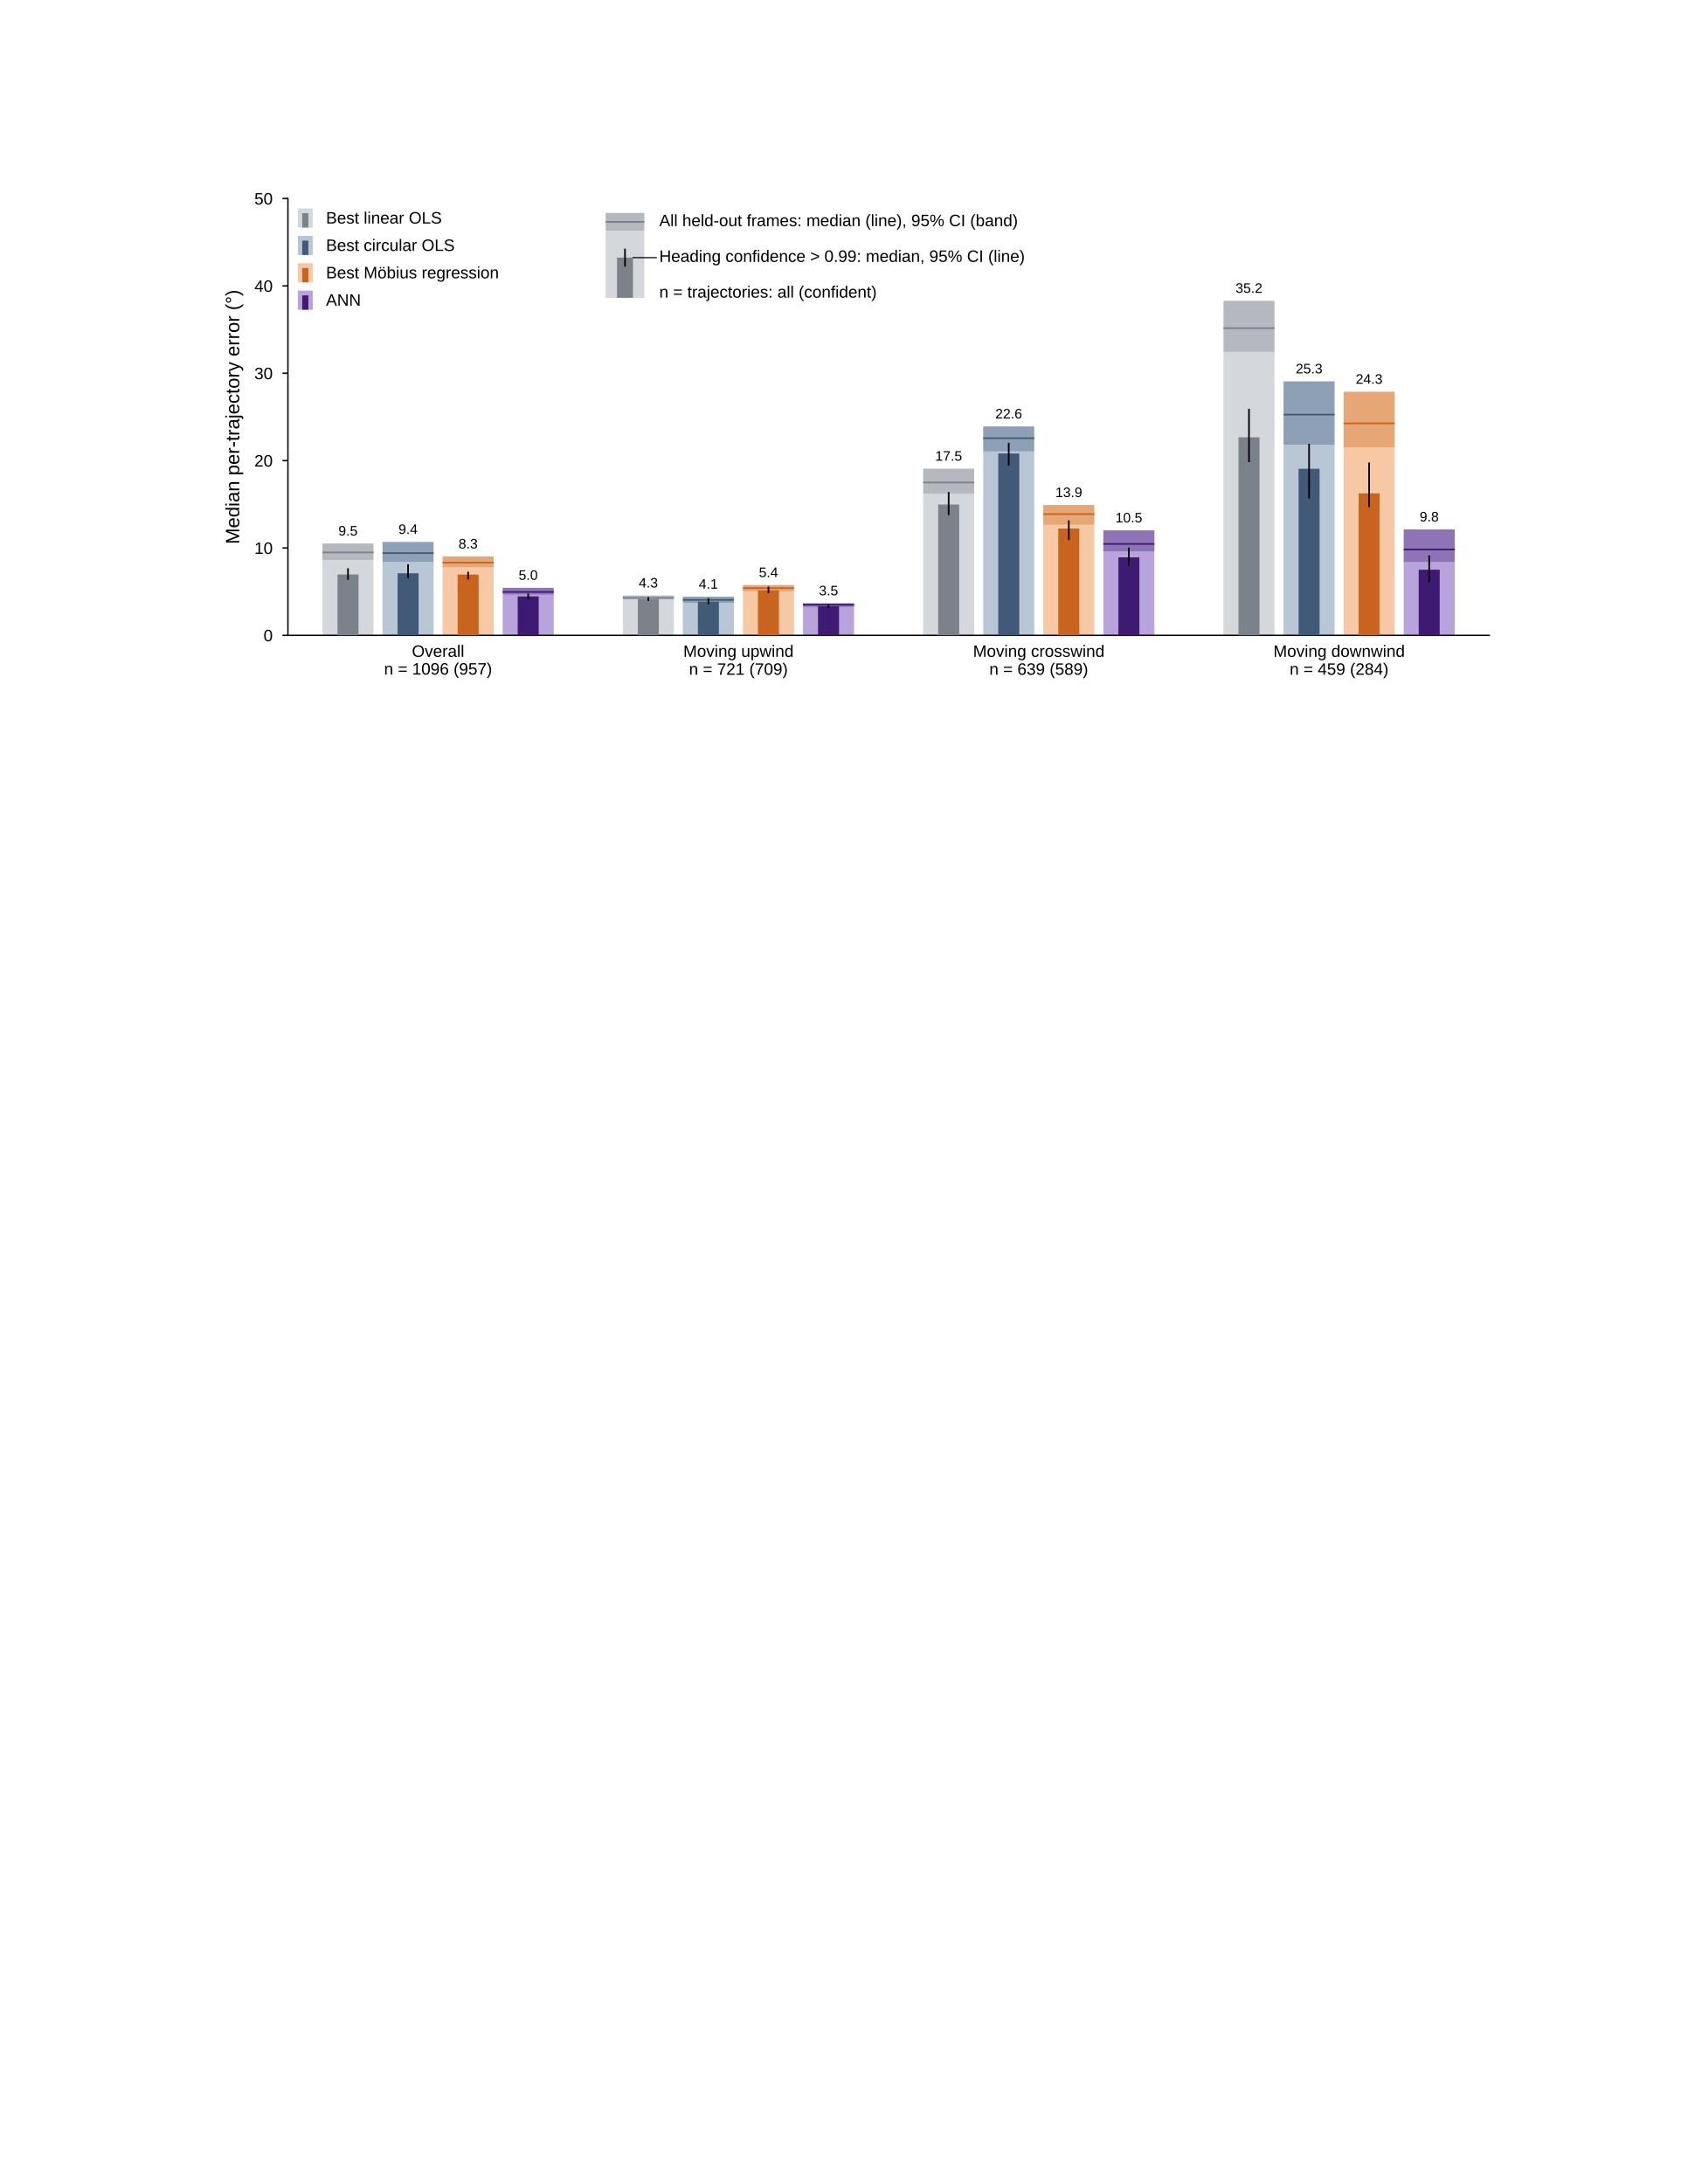
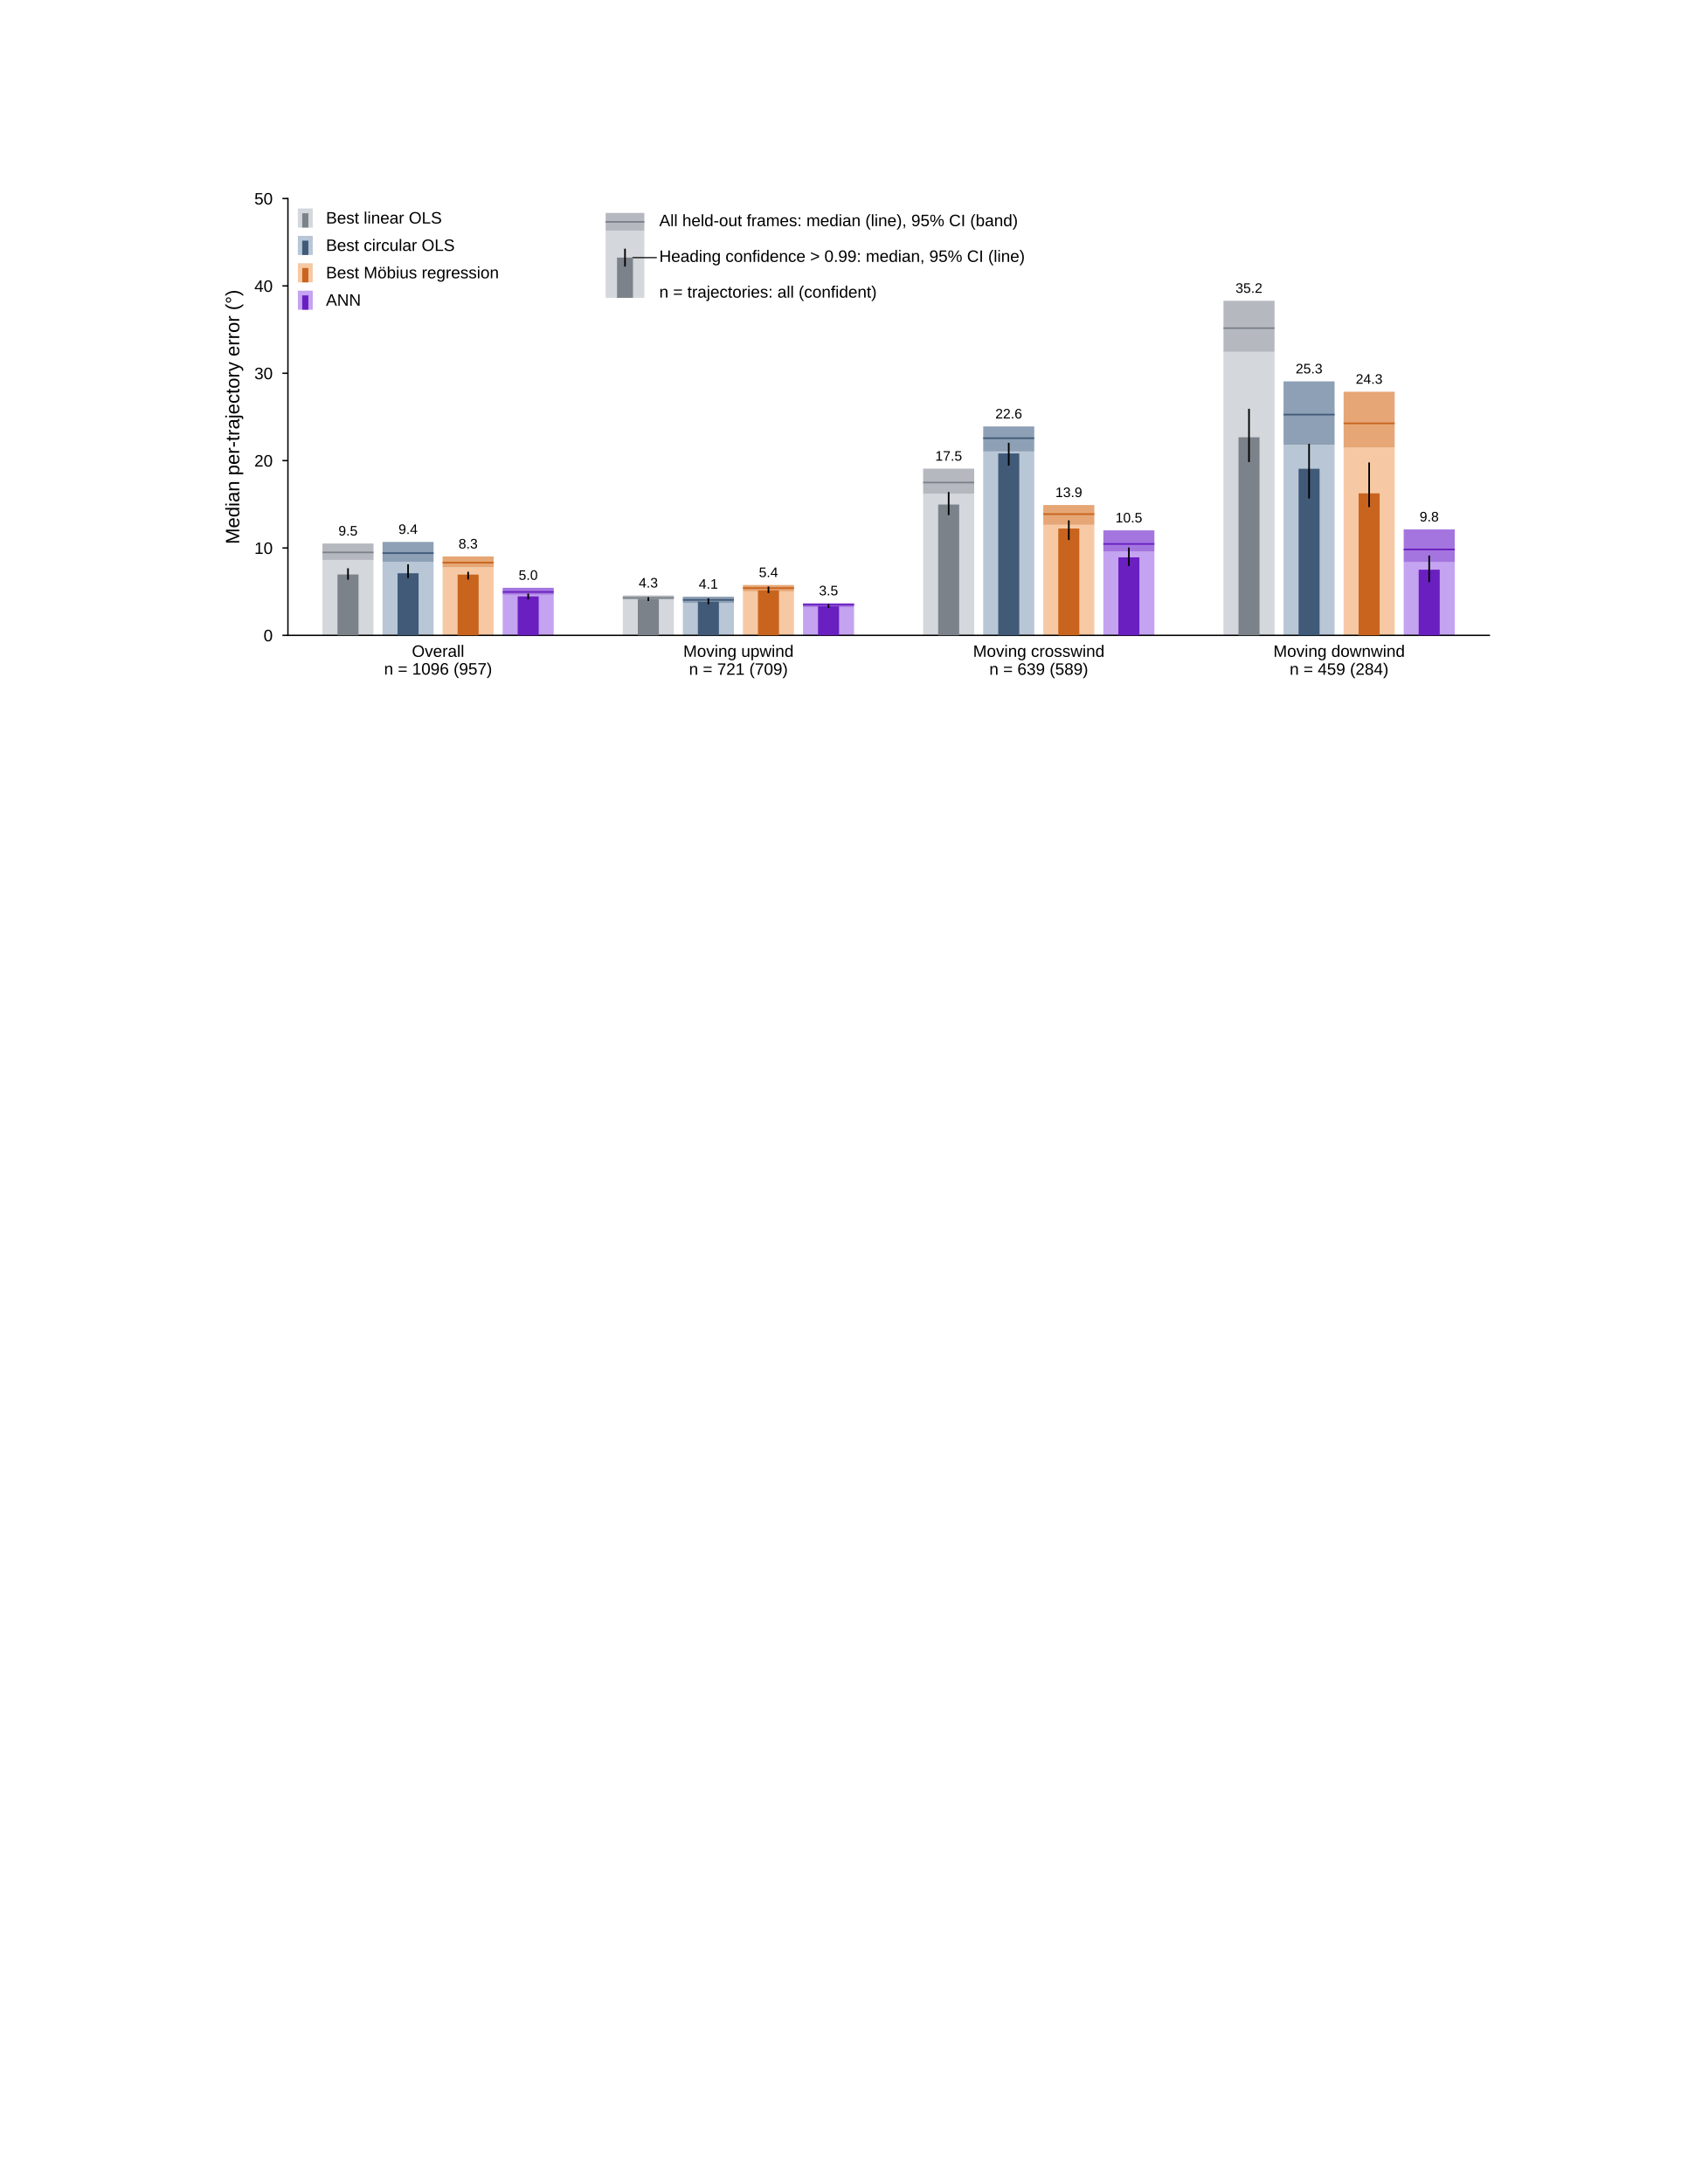
<svg xmlns="http://www.w3.org/2000/svg" xmlns:ns1="http://flyranch.github.io/figurefirst/" xmlns:xlink="http://www.w3.org/1999/xlink" width="8.5in" height="11.0in" viewBox="0 0 816 1056" version="1.1" id="svg1">
  <g id="layer1" style="display:none">
    <g id="summary_template">
      <ns1:figure ns1:name="summary" />
      <rect id="errors" x="139.2" y="96" width="580.8" height="211.2" style="fill:none;stroke:#000000;stroke-width:1">
        <ns1:axis ns1:name="errors" />
      </rect>
      <rect id="key" x="292.8" y="100.8" width="144" height="43.2" style="fill:none;stroke:#000000;stroke-width:1">
        <ns1:axis ns1:name="key" />
      </rect>
    </g>
  </g>
  <g style="display:inline;stroke-linecap:butt;stroke-linejoin:round" id="summary" transform="scale(1.333333,1.333333)">
    <ns1:targetlayer ns1:name="summary" />
    <defs>
      <style type="text/css">*{stroke-linejoin: round; stroke-linecap: butt}</style>
    </defs>
    <g id="figure_1">
      <g id="patch_1">
        <path d="M 0 792  L 612 792  L 612 0  L 0 0  L 0 792  z " style="fill: none" />
      </g>
      <g id="axes_1">
        <g id="patch_2">
          <path d="M 104.4 230.4  L 540 230.4  L 540 72  L 104.4 72  L 104.4 230.4  z " style="fill: none" />
        </g>
        <g id="patch_3">
-           <path d="M 116.924 230.4  L 135.436 230.4  L 135.436 203.056  L 116.924 203.056  z " clip-path="url(#p2b9f6c9ad0)" style="fill: #d4d7db" />
+           <path d="M 116.924 230.4  L 135.436 230.4  L 135.436 203.056  L 116.924 203.056  z " clip-path="url(#p55c7c0b315)" style="fill: #d4d7db" />
        </g>
        <g id="patch_4">
-           <path d="M 116.924 203.056  L 135.436 203.056  L 135.436 197.097  L 116.924 197.097  z " clip-path="url(#p2b9f6c9ad0)" style="fill: #b5b9bf" />
+           <path d="M 116.924 203.056  L 135.436 203.056  L 135.436 197.097  L 116.924 197.097  z " clip-path="url(#p55c7c0b315)" style="fill: #b5b9bf" />
        </g>
        <g id="patch_5">
-           <path d="M 225.823 230.4  L 244.337 230.4  L 244.337 217.452  L 225.823 217.452  z " clip-path="url(#p2b9f6c9ad0)" style="fill: #d4d7db" />
+           <path d="M 225.823 230.4  L 244.337 230.4  L 244.337 217.452  L 225.823 217.452  z " clip-path="url(#p55c7c0b315)" style="fill: #d4d7db" />
        </g>
        <g id="patch_6">
-           <path d="M 225.823 217.452  L 244.337 217.452  L 244.337 215.951  L 225.823 215.951  z " clip-path="url(#p2b9f6c9ad0)" style="fill: #b5b9bf" />
+           <path d="M 225.823 217.452  L 244.337 217.452  L 244.337 215.951  L 225.823 215.951  z " clip-path="url(#p55c7c0b315)" style="fill: #b5b9bf" />
        </g>
        <g id="patch_7">
-           <path d="M 334.724 230.4  L 353.236 230.4  L 353.236 179.11  L 334.724 179.11  z " clip-path="url(#p2b9f6c9ad0)" style="fill: #d4d7db" />
+           <path d="M 334.724 230.4  L 353.236 230.4  L 353.236 179.11  L 334.724 179.11  z " clip-path="url(#p55c7c0b315)" style="fill: #d4d7db" />
        </g>
        <g id="patch_8">
-           <path d="M 334.724 179.11  L 353.236 179.11  L 353.236 169.944  L 334.724 169.944  z " clip-path="url(#p2b9f6c9ad0)" style="fill: #b5b9bf" />
+           <path d="M 334.724 179.11  L 353.236 179.11  L 353.236 169.944  L 334.724 169.944  z " clip-path="url(#p55c7c0b315)" style="fill: #b5b9bf" />
        </g>
        <g id="patch_9">
-           <path d="M 443.623 230.4  L 462.137 230.4  L 462.137 127.605  L 443.623 127.605  z " clip-path="url(#p2b9f6c9ad0)" style="fill: #d4d7db" />
+           <path d="M 443.623 230.4  L 462.137 230.4  L 462.137 127.605  L 443.623 127.605  z " clip-path="url(#p55c7c0b315)" style="fill: #d4d7db" />
        </g>
        <g id="patch_10">
-           <path d="M 443.623 127.605  L 462.137 127.605  L 462.137 109.077  L 443.623 109.077  z " clip-path="url(#p2b9f6c9ad0)" style="fill: #b5b9bf" />
+           <path d="M 443.623 127.605  L 462.137 127.605  L 462.137 109.077  L 443.623 109.077  z " clip-path="url(#p55c7c0b315)" style="fill: #b5b9bf" />
        </g>
        <g id="patch_11">
-           <path d="M 138.703 230.4  L 157.216 230.4  L 157.216 203.712  L 138.703 203.712  z " clip-path="url(#p2b9f6c9ad0)" style="fill: #b8c6d6" />
+           <path d="M 138.703 230.4  L 157.216 230.4  L 157.216 203.712  L 138.703 203.712  z " clip-path="url(#p55c7c0b315)" style="fill: #b8c6d6" />
        </g>
        <g id="patch_12">
-           <path d="M 138.703 203.712  L 157.216 203.712  L 157.216 196.52  L 138.703 196.52  z " clip-path="url(#p2b9f6c9ad0)" style="fill: #8ea0b5" />
+           <path d="M 138.703 203.712  L 157.216 203.712  L 157.216 196.52  L 138.703 196.52  z " clip-path="url(#p55c7c0b315)" style="fill: #8ea0b5" />
        </g>
        <g id="patch_13">
-           <path d="M 247.603 230.4  L 266.116 230.4  L 266.116 218.734  L 247.603 218.734  z " clip-path="url(#p2b9f6c9ad0)" style="fill: #b8c6d6" />
+           <path d="M 247.603 230.4  L 266.116 230.4  L 266.116 218.734  L 247.603 218.734  z " clip-path="url(#p55c7c0b315)" style="fill: #b8c6d6" />
        </g>
        <g id="patch_14">
-           <path d="M 247.603 218.734  L 266.116 218.734  L 266.116 216.373  L 247.603 216.373  z " clip-path="url(#p2b9f6c9ad0)" style="fill: #8ea0b5" />
+           <path d="M 247.603 218.734  L 266.116 218.734  L 266.116 216.373  L 247.603 216.373  z " clip-path="url(#p55c7c0b315)" style="fill: #8ea0b5" />
        </g>
        <g id="patch_15">
-           <path d="M 356.503 230.4  L 375.017 230.4  L 375.017 163.734  L 356.503 163.734  z " clip-path="url(#p2b9f6c9ad0)" style="fill: #b8c6d6" />
+           <path d="M 356.503 230.4  L 375.017 230.4  L 375.017 163.734  L 356.503 163.734  z " clip-path="url(#p55c7c0b315)" style="fill: #b8c6d6" />
        </g>
        <g id="patch_16">
-           <path d="M 356.503 163.734  L 375.017 163.734  L 375.017 154.644  L 356.503 154.644  z " clip-path="url(#p2b9f6c9ad0)" style="fill: #8ea0b5" />
+           <path d="M 356.503 163.734  L 375.017 163.734  L 375.017 154.644  L 356.503 154.644  z " clip-path="url(#p55c7c0b315)" style="fill: #8ea0b5" />
        </g>
        <g id="patch_17">
-           <path d="M 465.404 230.4  L 483.916 230.4  L 483.916 161.318  L 465.404 161.318  z " clip-path="url(#p2b9f6c9ad0)" style="fill: #b8c6d6" />
+           <path d="M 465.404 230.4  L 483.916 230.4  L 483.916 161.318  L 465.404 161.318  z " clip-path="url(#p55c7c0b315)" style="fill: #b8c6d6" />
        </g>
        <g id="patch_18">
-           <path d="M 465.404 161.318  L 483.916 161.318  L 483.916 138.3  L 465.404 138.3  z " clip-path="url(#p2b9f6c9ad0)" style="fill: #8ea0b5" />
+           <path d="M 465.404 161.318  L 483.916 161.318  L 483.916 138.3  L 465.404 138.3  z " clip-path="url(#p55c7c0b315)" style="fill: #8ea0b5" />
        </g>
        <g id="patch_19">
-           <path d="M 160.483 230.4  L 178.996 230.4  L 178.996 205.75  L 160.483 205.75  z " clip-path="url(#p2b9f6c9ad0)" style="fill: #f6c9a4" />
+           <path d="M 160.483 230.4  L 178.996 230.4  L 178.996 205.75  L 160.483 205.75  z " clip-path="url(#p55c7c0b315)" style="fill: #f6c9a4" />
        </g>
        <g id="patch_20">
-           <path d="M 160.483 205.75  L 178.996 205.75  L 178.996 201.793  L 160.483 201.793  z " clip-path="url(#p2b9f6c9ad0)" style="fill: #e6a675" />
+           <path d="M 160.483 205.75  L 178.996 205.75  L 178.996 201.793  L 160.483 201.793  z " clip-path="url(#p55c7c0b315)" style="fill: #e6a675" />
        </g>
        <g id="patch_21">
-           <path d="M 269.384 230.4  L 287.897 230.4  L 287.897 214.431  L 269.384 214.431  z " clip-path="url(#p2b9f6c9ad0)" style="fill: #f6c9a4" />
+           <path d="M 269.384 230.4  L 287.897 230.4  L 287.897 214.431  L 269.384 214.431  z " clip-path="url(#p55c7c0b315)" style="fill: #f6c9a4" />
        </g>
        <g id="patch_22">
-           <path d="M 269.384 214.431  L 287.897 214.431  L 287.897 212.153  L 269.384 212.153  z " clip-path="url(#p2b9f6c9ad0)" style="fill: #e6a675" />
+           <path d="M 269.384 214.431  L 287.897 214.431  L 287.897 212.153  L 269.384 212.153  z " clip-path="url(#p55c7c0b315)" style="fill: #e6a675" />
        </g>
        <g id="patch_23">
-           <path d="M 378.284 230.4  L 396.796 230.4  L 396.796 190.33  L 378.284 190.33  z " clip-path="url(#p2b9f6c9ad0)" style="fill: #f6c9a4" />
+           <path d="M 378.284 230.4  L 396.796 230.4  L 396.796 190.33  L 378.284 190.33  z " clip-path="url(#p55c7c0b315)" style="fill: #f6c9a4" />
        </g>
        <g id="patch_24">
-           <path d="M 378.284 190.33  L 396.796 190.33  L 396.796 183.147  L 378.284 183.147  z " clip-path="url(#p2b9f6c9ad0)" style="fill: #e6a675" />
+           <path d="M 378.284 190.33  L 396.796 190.33  L 396.796 183.147  L 378.284 183.147  z " clip-path="url(#p55c7c0b315)" style="fill: #e6a675" />
        </g>
        <g id="patch_25">
-           <path d="M 487.183 230.4  L 505.697 230.4  L 505.697 162.333  L 487.183 162.333  z " clip-path="url(#p2b9f6c9ad0)" style="fill: #f6c9a4" />
+           <path d="M 487.183 230.4  L 505.697 230.4  L 505.697 162.333  L 487.183 162.333  z " clip-path="url(#p55c7c0b315)" style="fill: #f6c9a4" />
        </g>
        <g id="patch_26">
-           <path d="M 487.183 162.333  L 505.697 162.333  L 505.697 142.059  L 487.183 142.059  z " clip-path="url(#p2b9f6c9ad0)" style="fill: #e6a675" />
+           <path d="M 487.183 162.333  L 505.697 162.333  L 505.697 142.059  L 487.183 142.059  z " clip-path="url(#p55c7c0b315)" style="fill: #e6a675" />
        </g>
        <g id="patch_27">
-           <path d="M 182.263 230.4  L 200.776 230.4  L 200.776 215.68  L 182.263 215.68  z " clip-path="url(#p2b9f6c9ad0)" style="fill: #b9a3dc" />
+           <path d="M 182.263 230.4  L 200.776 230.4  L 200.776 215.68  L 182.263 215.68  z " clip-path="url(#p55c7c0b315)" style="fill: #c4a3f0" />
        </g>
        <g id="patch_28">
-           <path d="M 182.263 215.68  L 200.776 215.68  L 200.776 213.159  L 182.263 213.159  z " clip-path="url(#p2b9f6c9ad0)" style="fill: #8e73b7" />
+           <path d="M 182.263 215.68  L 200.776 215.68  L 200.776 213.159  L 182.263 213.159  z " clip-path="url(#p55c7c0b315)" style="fill: #a475df" />
        </g>
        <g id="patch_29">
-           <path d="M 291.163 230.4  L 309.676 230.4  L 309.676 220.145  L 291.163 220.145  z " clip-path="url(#p2b9f6c9ad0)" style="fill: #b9a3dc" />
+           <path d="M 291.163 230.4  L 309.676 230.4  L 309.676 220.145  L 291.163 220.145  z " clip-path="url(#p55c7c0b315)" style="fill: #c4a3f0" />
        </g>
        <g id="patch_30">
-           <path d="M 291.163 220.145  L 309.676 220.145  L 309.676 218.774  L 291.163 218.774  z " clip-path="url(#p2b9f6c9ad0)" style="fill: #8e73b7" />
+           <path d="M 291.163 220.145  L 309.676 220.145  L 309.676 218.774  L 291.163 218.774  z " clip-path="url(#p55c7c0b315)" style="fill: #a475df" />
        </g>
        <g id="patch_31">
-           <path d="M 400.063 230.4  L 418.577 230.4  L 418.577 200.084  L 400.063 200.084  z " clip-path="url(#p2b9f6c9ad0)" style="fill: #b9a3dc" />
+           <path d="M 400.063 230.4  L 418.577 230.4  L 418.577 200.084  L 400.063 200.084  z " clip-path="url(#p55c7c0b315)" style="fill: #c4a3f0" />
        </g>
        <g id="patch_32">
-           <path d="M 400.063 200.084  L 418.577 200.084  L 418.577 192.331  L 400.063 192.331  z " clip-path="url(#p2b9f6c9ad0)" style="fill: #8e73b7" />
+           <path d="M 400.063 200.084  L 418.577 200.084  L 418.577 192.331  L 400.063 192.331  z " clip-path="url(#p55c7c0b315)" style="fill: #a475df" />
        </g>
        <g id="patch_33">
-           <path d="M 508.964 230.4  L 527.476 230.4  L 527.476 203.895  L 508.964 203.895  z " clip-path="url(#p2b9f6c9ad0)" style="fill: #b9a3dc" />
+           <path d="M 508.964 230.4  L 527.476 230.4  L 527.476 203.895  L 508.964 203.895  z " clip-path="url(#p55c7c0b315)" style="fill: #c4a3f0" />
        </g>
        <g id="patch_34">
-           <path d="M 508.964 203.895  L 527.476 203.895  L 527.476 191.987  L 508.964 191.987  z " clip-path="url(#p2b9f6c9ad0)" style="fill: #8e73b7" />
+           <path d="M 508.964 203.895  L 527.476 203.895  L 527.476 191.987  L 508.964 191.987  z " clip-path="url(#p55c7c0b315)" style="fill: #a475df" />
        </g>
        <g id="matplotlib.axis_1">
          <g id="xtick_1">
            <g id="line2d_1" />
            <g id="text_1">
              <text style="font: 6px 'Arial', 'DejaVu Sans', sans-serif" transform="translate(149.348 238.1947)">Overall</text>
              <text style="font: 6px 'Arial', 'DejaVu Sans', sans-serif" transform="translate(139.2534 244.6286)">n = 1096 (957)</text>
            </g>
          </g>
          <g id="xtick_2">
            <g id="line2d_2" />
            <g id="text_2">
              <text style="font: 6px 'Arial', 'DejaVu Sans', sans-serif" transform="translate(247.74 238.1947)">Moving upwind</text>
              <text style="font: 6px 'Arial', 'DejaVu Sans', sans-serif" transform="translate(249.8217 244.6989)">n = 721 (709)</text>
            </g>
          </g>
          <g id="xtick_3">
            <g id="line2d_3" />
            <g id="text_3">
              <text style="font: 6px 'Arial', 'DejaVu Sans', sans-serif" transform="translate(352.8094 238.1947)">Moving crosswind</text>
              <text style="font: 6px 'Arial', 'DejaVu Sans', sans-serif" transform="translate(358.7217 244.6989)">n = 639 (589)</text>
            </g>
          </g>
          <g id="xtick_4">
            <g id="line2d_4" />
            <g id="text_4">
              <text style="font: 6px 'Arial', 'DejaVu Sans', sans-serif" transform="translate(461.7052 238.1947)">Moving downwind</text>
              <text style="font: 6px 'Arial', 'DejaVu Sans', sans-serif" transform="translate(467.6217 244.6989)">n = 459 (284)</text>
            </g>
          </g>
        </g>
        <g id="matplotlib.axis_2">
          <g id="ytick_1">
            <g id="line2d_5">
              <defs>
-                 <path id="m354a16a318" d="M 0 0  L -2 0  " style="stroke: #000000; stroke-width: 0.5" />
+                 <path id="mb64259eba5" d="M 0 0  L -2 0  " style="stroke: #000000; stroke-width: 0.5" />
              </defs>
              <g>
-                 <use xlink:href="#m354a16a318" x="104.4" y="230.4" style="stroke: #000000; stroke-width: 0.5" />
+                 <use xlink:href="#mb64259eba5" x="104.4" y="230.4" style="stroke: #000000; stroke-width: 0.5" />
              </g>
            </g>
            <g id="text_5">
              <text style="font: 6px 'Arial', 'DejaVu Sans', sans-serif; text-anchor: end" x="98.9" y="232.547" transform="rotate(-0 98.9 232.5473)">0</text>
            </g>
          </g>
          <g id="ytick_2">
            <g id="line2d_6">
              <g>
-                 <use xlink:href="#m354a16a318" x="104.4" y="198.72" style="stroke: #000000; stroke-width: 0.5" />
+                 <use xlink:href="#mb64259eba5" x="104.4" y="198.72" style="stroke: #000000; stroke-width: 0.5" />
              </g>
            </g>
            <g id="text_6">
              <text style="font: 6px 'Arial', 'DejaVu Sans', sans-serif; text-anchor: end" x="98.9" y="200.867" transform="rotate(-0 98.9 200.8673)">10</text>
            </g>
          </g>
          <g id="ytick_3">
            <g id="line2d_7">
              <g>
-                 <use xlink:href="#m354a16a318" x="104.4" y="167.04" style="stroke: #000000; stroke-width: 0.5" />
+                 <use xlink:href="#mb64259eba5" x="104.4" y="167.04" style="stroke: #000000; stroke-width: 0.5" />
              </g>
            </g>
            <g id="text_7">
              <text style="font: 6px 'Arial', 'DejaVu Sans', sans-serif; text-anchor: end" x="98.9" y="169.187" transform="rotate(-0 98.9 169.1873)">20</text>
            </g>
          </g>
          <g id="ytick_4">
            <g id="line2d_8">
              <g>
-                 <use xlink:href="#m354a16a318" x="104.4" y="135.36" style="stroke: #000000; stroke-width: 0.5" />
+                 <use xlink:href="#mb64259eba5" x="104.4" y="135.36" style="stroke: #000000; stroke-width: 0.5" />
              </g>
            </g>
            <g id="text_8">
              <text style="font: 6px 'Arial', 'DejaVu Sans', sans-serif; text-anchor: end" x="98.9" y="137.507" transform="rotate(-0 98.9 137.5073)">30</text>
            </g>
          </g>
          <g id="ytick_5">
            <g id="line2d_9">
              <g>
-                 <use xlink:href="#m354a16a318" x="104.4" y="103.68" style="stroke: #000000; stroke-width: 0.5" />
+                 <use xlink:href="#mb64259eba5" x="104.4" y="103.68" style="stroke: #000000; stroke-width: 0.5" />
              </g>
            </g>
            <g id="text_9">
              <text style="font: 6px 'Arial', 'DejaVu Sans', sans-serif; text-anchor: end" x="98.9" y="105.827" transform="rotate(-0 98.9 105.8273)">40</text>
            </g>
          </g>
          <g id="ytick_6">
            <g id="line2d_10">
              <g>
-                 <use xlink:href="#m354a16a318" x="104.4" y="72" style="stroke: #000000; stroke-width: 0.5" />
+                 <use xlink:href="#mb64259eba5" x="104.4" y="72" style="stroke: #000000; stroke-width: 0.5" />
              </g>
            </g>
            <g id="text_10">
              <text style="font: 6px 'Arial', 'DejaVu Sans', sans-serif; text-anchor: end" x="98.9" y="74.147" transform="rotate(-0 98.9 74.14734)">50</text>
            </g>
          </g>
          <g id="text_11">
            <text style="font: 7px 'Arial', 'DejaVu Sans', sans-serif; text-anchor: middle" x="86.754" y="151.2" transform="rotate(-90 86.75359 151.2)">Median per-trajectory error (°)</text>
          </g>
        </g>
        <g id="line2d_11">
-           <path d="M 116.924 200.325  L 135.436 200.325  " clip-path="url(#p2b9f6c9ad0)" style="fill: none; stroke: #7b828a; stroke-width: 0.6" />
+           <path d="M 116.924 200.325  L 135.436 200.325  " clip-path="url(#p55c7c0b315)" style="fill: none; stroke: #7b828a; stroke-width: 0.6" />
        </g>
        <g id="line2d_12">
-           <path d="M 225.823 216.819  L 244.337 216.819  " clip-path="url(#p2b9f6c9ad0)" style="fill: none; stroke: #7b828a; stroke-width: 0.6" />
+           <path d="M 225.823 216.819  L 244.337 216.819  " clip-path="url(#p55c7c0b315)" style="fill: none; stroke: #7b828a; stroke-width: 0.6" />
        </g>
        <g id="line2d_13">
-           <path d="M 334.724 174.982  L 353.236 174.982  " clip-path="url(#p2b9f6c9ad0)" style="fill: none; stroke: #7b828a; stroke-width: 0.6" />
+           <path d="M 334.724 174.982  L 353.236 174.982  " clip-path="url(#p55c7c0b315)" style="fill: none; stroke: #7b828a; stroke-width: 0.6" />
        </g>
        <g id="line2d_14">
-           <path d="M 443.623 119  L 462.137 119  " clip-path="url(#p2b9f6c9ad0)" style="fill: none; stroke: #7b828a; stroke-width: 0.6" />
+           <path d="M 443.623 119  L 462.137 119  " clip-path="url(#p55c7c0b315)" style="fill: none; stroke: #7b828a; stroke-width: 0.6" />
        </g>
        <g id="line2d_15">
-           <path d="M 138.703 200.57  L 157.216 200.57  " clip-path="url(#p2b9f6c9ad0)" style="fill: none; stroke: #405a78; stroke-width: 0.6" />
+           <path d="M 138.703 200.57  L 157.216 200.57  " clip-path="url(#p55c7c0b315)" style="fill: none; stroke: #405a78; stroke-width: 0.6" />
        </g>
        <g id="line2d_16">
-           <path d="M 247.603 217.55  L 266.116 217.55  " clip-path="url(#p2b9f6c9ad0)" style="fill: none; stroke: #405a78; stroke-width: 0.6" />
+           <path d="M 247.603 217.55  L 266.116 217.55  " clip-path="url(#p55c7c0b315)" style="fill: none; stroke: #405a78; stroke-width: 0.6" />
        </g>
        <g id="line2d_17">
-           <path d="M 356.503 158.905  L 375.017 158.905  " clip-path="url(#p2b9f6c9ad0)" style="fill: none; stroke: #405a78; stroke-width: 0.6" />
+           <path d="M 356.503 158.905  L 375.017 158.905  " clip-path="url(#p55c7c0b315)" style="fill: none; stroke: #405a78; stroke-width: 0.6" />
        </g>
        <g id="line2d_18">
-           <path d="M 465.404 150.351  L 483.916 150.351  " clip-path="url(#p2b9f6c9ad0)" style="fill: none; stroke: #405a78; stroke-width: 0.6" />
+           <path d="M 465.404 150.351  L 483.916 150.351  " clip-path="url(#p55c7c0b315)" style="fill: none; stroke: #405a78; stroke-width: 0.6" />
        </g>
        <g id="line2d_19">
-           <path d="M 160.483 204.037  L 178.996 204.037  " clip-path="url(#p2b9f6c9ad0)" style="fill: none; stroke: #c8641e; stroke-width: 0.6" />
+           <path d="M 160.483 204.037  L 178.996 204.037  " clip-path="url(#p55c7c0b315)" style="fill: none; stroke: #c8641e; stroke-width: 0.6" />
        </g>
        <g id="line2d_20">
-           <path d="M 269.384 213.283  L 287.897 213.283  " clip-path="url(#p2b9f6c9ad0)" style="fill: none; stroke: #c8641e; stroke-width: 0.6" />
+           <path d="M 269.384 213.283  L 287.897 213.283  " clip-path="url(#p55c7c0b315)" style="fill: none; stroke: #c8641e; stroke-width: 0.6" />
        </g>
        <g id="line2d_21">
-           <path d="M 378.284 186.44  L 396.796 186.44  " clip-path="url(#p2b9f6c9ad0)" style="fill: none; stroke: #c8641e; stroke-width: 0.6" />
+           <path d="M 378.284 186.44  L 396.796 186.44  " clip-path="url(#p55c7c0b315)" style="fill: none; stroke: #c8641e; stroke-width: 0.6" />
        </g>
        <g id="line2d_22">
-           <path d="M 487.183 153.519  L 505.697 153.519  " clip-path="url(#p2b9f6c9ad0)" style="fill: none; stroke: #c8641e; stroke-width: 0.6" />
+           <path d="M 487.183 153.519  L 505.697 153.519  " clip-path="url(#p55c7c0b315)" style="fill: none; stroke: #c8641e; stroke-width: 0.6" />
        </g>
        <g id="line2d_23">
-           <path d="M 182.263 214.671  L 200.776 214.671  " clip-path="url(#p2b9f6c9ad0)" style="fill: none; stroke: #3f1a73; stroke-width: 0.6" />
+           <path d="M 182.263 214.671  L 200.776 214.671  " clip-path="url(#p55c7c0b315)" style="fill: none; stroke: #6a1fc0; stroke-width: 0.6" />
        </g>
        <g id="line2d_24">
-           <path d="M 291.163 219.262  L 309.676 219.262  " clip-path="url(#p2b9f6c9ad0)" style="fill: none; stroke: #3f1a73; stroke-width: 0.6" />
+           <path d="M 291.163 219.262  L 309.676 219.262  " clip-path="url(#p55c7c0b315)" style="fill: none; stroke: #6a1fc0; stroke-width: 0.6" />
        </g>
        <g id="line2d_25">
-           <path d="M 400.063 197.261  L 418.577 197.261  " clip-path="url(#p2b9f6c9ad0)" style="fill: none; stroke: #3f1a73; stroke-width: 0.6" />
+           <path d="M 400.063 197.261  L 418.577 197.261  " clip-path="url(#p55c7c0b315)" style="fill: none; stroke: #6a1fc0; stroke-width: 0.6" />
        </g>
        <g id="line2d_26">
-           <path d="M 508.964 199.255  L 527.476 199.255  " clip-path="url(#p2b9f6c9ad0)" style="fill: none; stroke: #3f1a73; stroke-width: 0.6" />
+           <path d="M 508.964 199.255  L 527.476 199.255  " clip-path="url(#p55c7c0b315)" style="fill: none; stroke: #6a1fc0; stroke-width: 0.6" />
        </g>
        <g id="patch_35">
          <path d="M 104.4 230.4  L 104.4 72  " style="fill: none; stroke: #000000; stroke-width: 0.5; stroke-linejoin: miter; stroke-linecap: square" />
        </g>
        <g id="patch_36">
          <path d="M 104.4 230.4  L 540 230.4  " style="fill: none; stroke: #000000; stroke-width: 0.5; stroke-linejoin: miter; stroke-linecap: square" />
        </g>
        <g id="patch_37">
-           <path d="M 122.368 230.4  L 129.992 230.4  L 129.992 208.33  L 122.368 208.33  z " clip-path="url(#p2b9f6c9ad0)" style="fill: #7b828a" />
+           <path d="M 122.368 230.4  L 129.992 230.4  L 129.992 208.33  L 122.368 208.33  z " clip-path="url(#p55c7c0b315)" style="fill: #7b828a" />
        </g>
        <g id="text_12">
          <text style="font: 5px 'Arial', 'DejaVu Sans', sans-serif; text-anchor: middle" x="126.18" y="194.203" transform="rotate(-0 126.18 194.2027)">9.5</text>
        </g>
        <g id="patch_38">
-           <path d="M 231.268 230.4  L 238.892 230.4  L 238.892 217.193  L 231.268 217.193  z " clip-path="url(#p2b9f6c9ad0)" style="fill: #7b828a" />
+           <path d="M 231.268 230.4  L 238.892 230.4  L 238.892 217.193  L 231.268 217.193  z " clip-path="url(#p55c7c0b315)" style="fill: #7b828a" />
        </g>
        <g id="text_13">
          <text style="font: 5px 'Arial', 'DejaVu Sans', sans-serif; text-anchor: middle" x="235.08" y="213.056" transform="rotate(-0 235.08 213.0563)">4.3</text>
        </g>
        <g id="patch_39">
-           <path d="M 340.168 230.4  L 347.791 230.4  L 347.791 182.971  L 340.168 182.971  z " clip-path="url(#p2b9f6c9ad0)" style="fill: #7b828a" />
+           <path d="M 340.168 230.4  L 347.791 230.4  L 347.791 182.971  L 340.168 182.971  z " clip-path="url(#p55c7c0b315)" style="fill: #7b828a" />
        </g>
        <g id="text_14">
          <text style="font: 5px 'Arial', 'DejaVu Sans', sans-serif; text-anchor: middle" x="343.98" y="167.05" transform="rotate(-0 343.98 167.0495)">17.5</text>
        </g>
        <g id="patch_40">
-           <path d="M 449.068 230.4  L 456.692 230.4  L 456.692 158.565  L 449.068 158.565  z " clip-path="url(#p2b9f6c9ad0)" style="fill: #7b828a" />
+           <path d="M 449.068 230.4  L 456.692 230.4  L 456.692 158.565  L 449.068 158.565  z " clip-path="url(#p55c7c0b315)" style="fill: #7b828a" />
        </g>
        <g id="text_15">
          <text style="font: 5px 'Arial', 'DejaVu Sans', sans-serif; text-anchor: middle" x="452.88" y="106.183" transform="rotate(-0 452.88 106.1827)">35.2</text>
        </g>
        <g id="patch_41">
-           <path d="M 144.149 230.4  L 151.772 230.4  L 151.772 207.88  L 144.149 207.88  z " clip-path="url(#p2b9f6c9ad0)" style="fill: #405a78" />
+           <path d="M 144.149 230.4  L 151.772 230.4  L 151.772 207.88  L 144.149 207.88  z " clip-path="url(#p55c7c0b315)" style="fill: #405a78" />
        </g>
        <g id="text_16">
          <text style="font: 5px 'Arial', 'DejaVu Sans', sans-serif; text-anchor: middle" x="147.96" y="193.625" transform="rotate(-0 147.96 193.6252)">9.4</text>
        </g>
        <g id="patch_42">
-           <path d="M 253.048 230.4  L 260.671 230.4  L 260.671 218.16  L 253.048 218.16  z " clip-path="url(#p2b9f6c9ad0)" style="fill: #405a78" />
+           <path d="M 253.048 230.4  L 260.671 230.4  L 260.671 218.16  L 253.048 218.16  z " clip-path="url(#p55c7c0b315)" style="fill: #405a78" />
        </g>
        <g id="text_17">
          <text style="font: 5px 'Arial', 'DejaVu Sans', sans-serif; text-anchor: middle" x="256.86" y="213.479" transform="rotate(-0 256.86 213.4788)">4.1</text>
        </g>
        <g id="patch_43">
-           <path d="M 361.949 230.4  L 369.572 230.4  L 369.572 164.445  L 361.949 164.445  z " clip-path="url(#p2b9f6c9ad0)" style="fill: #405a78" />
+           <path d="M 361.949 230.4  L 369.572 230.4  L 369.572 164.445  L 361.949 164.445  z " clip-path="url(#p55c7c0b315)" style="fill: #405a78" />
        </g>
        <g id="text_18">
          <text style="font: 5px 'Arial', 'DejaVu Sans', sans-serif; text-anchor: middle" x="365.76" y="151.75" transform="rotate(-0 365.76 151.7499)">22.6</text>
        </g>
        <g id="patch_44">
-           <path d="M 470.849 230.4  L 478.471 230.4  L 478.471 169.985  L 470.849 169.985  z " clip-path="url(#p2b9f6c9ad0)" style="fill: #405a78" />
+           <path d="M 470.849 230.4  L 478.471 230.4  L 478.471 169.985  L 470.849 169.985  z " clip-path="url(#p55c7c0b315)" style="fill: #405a78" />
        </g>
        <g id="text_19">
          <text style="font: 5px 'Arial', 'DejaVu Sans', sans-serif; text-anchor: middle" x="474.66" y="135.406" transform="rotate(-0 474.66 135.4059)">25.3</text>
        </g>
        <g id="patch_45">
-           <path d="M 165.929 230.4  L 173.552 230.4  L 173.552 208.374  L 165.929 208.374  z " clip-path="url(#p2b9f6c9ad0)" style="fill: #c8641e" />
+           <path d="M 165.929 230.4  L 173.552 230.4  L 173.552 208.374  L 165.929 208.374  z " clip-path="url(#p55c7c0b315)" style="fill: #c8641e" />
        </g>
        <g id="text_20">
          <text style="font: 5px 'Arial', 'DejaVu Sans', sans-serif; text-anchor: middle" x="169.74" y="198.899" transform="rotate(-0 169.74 198.8987)">8.3</text>
        </g>
        <g id="patch_46">
-           <path d="M 274.829 230.4  L 282.452 230.4  L 282.452 214.064  L 274.829 214.064  z " clip-path="url(#p2b9f6c9ad0)" style="fill: #c8641e" />
+           <path d="M 274.829 230.4  L 282.452 230.4  L 282.452 214.064  L 274.829 214.064  z " clip-path="url(#p55c7c0b315)" style="fill: #c8641e" />
        </g>
        <g id="text_21">
          <text style="font: 5px 'Arial', 'DejaVu Sans', sans-serif; text-anchor: middle" x="278.64" y="209.259" transform="rotate(-0 278.64 209.2585)">5.4</text>
        </g>
        <g id="patch_47">
-           <path d="M 383.728 230.4  L 391.351 230.4  L 391.351 191.665  L 383.728 191.665  z " clip-path="url(#p2b9f6c9ad0)" style="fill: #c8641e" />
+           <path d="M 383.728 230.4  L 391.351 230.4  L 391.351 191.665  L 383.728 191.665  z " clip-path="url(#p55c7c0b315)" style="fill: #c8641e" />
        </g>
        <g id="text_22">
          <text style="font: 5px 'Arial', 'DejaVu Sans', sans-serif; text-anchor: middle" x="387.54" y="180.253" transform="rotate(-0 387.54 180.2526)">13.9</text>
        </g>
        <g id="patch_48">
-           <path d="M 492.628 230.4  L 500.252 230.4  L 500.252 178.906  L 492.628 178.906  z " clip-path="url(#p2b9f6c9ad0)" style="fill: #c8641e" />
+           <path d="M 492.628 230.4  L 500.252 230.4  L 500.252 178.906  L 492.628 178.906  z " clip-path="url(#p55c7c0b315)" style="fill: #c8641e" />
        </g>
        <g id="text_23">
          <text style="font: 5px 'Arial', 'DejaVu Sans', sans-serif; text-anchor: middle" x="496.44" y="139.164" transform="rotate(-0 496.44 139.1644)">24.3</text>
        </g>
        <g id="patch_49">
-           <path d="M 187.708 230.4  L 195.332 230.4  L 195.332 216.279  L 187.708 216.279  z " clip-path="url(#p2b9f6c9ad0)" style="fill: #3f1a73" />
+           <path d="M 187.708 230.4  L 195.332 230.4  L 195.332 216.279  L 187.708 216.279  z " clip-path="url(#p55c7c0b315)" style="fill: #6a1fc0" />
        </g>
        <g id="text_24">
          <text style="font: 5px 'Arial', 'DejaVu Sans', sans-serif; text-anchor: middle" x="191.52" y="210.265" transform="rotate(-0 191.52 210.2646)">5.0</text>
        </g>
        <g id="patch_50">
-           <path d="M 296.608 230.4  L 304.231 230.4  L 304.231 219.806  L 296.608 219.806  z " clip-path="url(#p2b9f6c9ad0)" style="fill: #3f1a73" />
+           <path d="M 296.608 230.4  L 304.231 230.4  L 304.231 219.806  L 296.608 219.806  z " clip-path="url(#p55c7c0b315)" style="fill: #6a1fc0" />
        </g>
        <g id="text_25">
          <text style="font: 5px 'Arial', 'DejaVu Sans', sans-serif; text-anchor: middle" x="300.42" y="215.879" transform="rotate(-0 300.42 215.8791)">3.5</text>
        </g>
        <g id="patch_51">
-           <path d="M 405.509 230.4  L 413.132 230.4  L 413.132 202.125  L 405.509 202.125  z " clip-path="url(#p2b9f6c9ad0)" style="fill: #3f1a73" />
+           <path d="M 405.509 230.4  L 413.132 230.4  L 413.132 202.125  L 405.509 202.125  z " clip-path="url(#p55c7c0b315)" style="fill: #6a1fc0" />
        </g>
        <g id="text_26">
          <text style="font: 5px 'Arial', 'DejaVu Sans', sans-serif; text-anchor: middle" x="409.32" y="189.437" transform="rotate(-0 409.32 189.4368)">10.5</text>
        </g>
        <g id="patch_52">
-           <path d="M 514.409 230.4  L 522.032 230.4  L 522.032 206.592  L 514.409 206.592  z " clip-path="url(#p2b9f6c9ad0)" style="fill: #3f1a73" />
+           <path d="M 514.409 230.4  L 522.032 230.4  L 522.032 206.592  L 514.409 206.592  z " clip-path="url(#p55c7c0b315)" style="fill: #6a1fc0" />
        </g>
        <g id="text_27">
          <text style="font: 5px 'Arial', 'DejaVu Sans', sans-serif; text-anchor: middle" x="518.22" y="189.092" transform="rotate(-0 518.22 189.0921)">9.8</text>
        </g>
        <g id="line2d_27">
-           <path d="M 126.18 210.251  L 126.18 206.076  " clip-path="url(#p2b9f6c9ad0)" style="fill: none; stroke: #000000; stroke-width: 0.6" />
+           <path d="M 126.18 210.251  L 126.18 206.076  " clip-path="url(#p55c7c0b315)" style="fill: none; stroke: #000000; stroke-width: 0.6" />
        </g>
        <g id="line2d_28">
-           <path d="M 235.08 217.943  L 235.08 216.544  " clip-path="url(#p2b9f6c9ad0)" style="fill: none; stroke: #000000; stroke-width: 0.6" />
+           <path d="M 235.08 217.943  L 235.08 216.544  " clip-path="url(#p55c7c0b315)" style="fill: none; stroke: #000000; stroke-width: 0.6" />
        </g>
        <g id="line2d_29">
-           <path d="M 343.98 186.778  L 343.98 178.435  " clip-path="url(#p2b9f6c9ad0)" style="fill: none; stroke: #000000; stroke-width: 0.6" />
+           <path d="M 343.98 186.778  L 343.98 178.435  " clip-path="url(#p55c7c0b315)" style="fill: none; stroke: #000000; stroke-width: 0.6" />
        </g>
        <g id="line2d_30">
-           <path d="M 452.88 167.559  L 452.88 148.231  " clip-path="url(#p2b9f6c9ad0)" style="fill: none; stroke: #000000; stroke-width: 0.6" />
+           <path d="M 452.88 167.559  L 452.88 148.231  " clip-path="url(#p55c7c0b315)" style="fill: none; stroke: #000000; stroke-width: 0.6" />
        </g>
        <g id="line2d_31">
-           <path d="M 147.96 209.648  L 147.96 204.628  " clip-path="url(#p2b9f6c9ad0)" style="fill: none; stroke: #000000; stroke-width: 0.6" />
+           <path d="M 147.96 209.648  L 147.96 204.628  " clip-path="url(#p55c7c0b315)" style="fill: none; stroke: #000000; stroke-width: 0.6" />
        </g>
        <g id="line2d_32">
-           <path d="M 256.86 219.128  L 256.86 216.951  " clip-path="url(#p2b9f6c9ad0)" style="fill: none; stroke: #000000; stroke-width: 0.6" />
+           <path d="M 256.86 219.128  L 256.86 216.951  " clip-path="url(#p55c7c0b315)" style="fill: none; stroke: #000000; stroke-width: 0.6" />
        </g>
        <g id="line2d_33">
-           <path d="M 365.76 168.845  L 365.76 160.58  " clip-path="url(#p2b9f6c9ad0)" style="fill: none; stroke: #000000; stroke-width: 0.6" />
+           <path d="M 365.76 168.845  L 365.76 160.58  " clip-path="url(#p55c7c0b315)" style="fill: none; stroke: #000000; stroke-width: 0.6" />
        </g>
        <g id="line2d_34">
-           <path d="M 474.66 180.759  L 474.66 160.945  " clip-path="url(#p2b9f6c9ad0)" style="fill: none; stroke: #000000; stroke-width: 0.6" />
+           <path d="M 474.66 180.759  L 474.66 160.945  " clip-path="url(#p55c7c0b315)" style="fill: none; stroke: #000000; stroke-width: 0.6" />
        </g>
        <g id="line2d_35">
-           <path d="M 169.74 210.15  L 169.74 207.342  " clip-path="url(#p2b9f6c9ad0)" style="fill: none; stroke: #000000; stroke-width: 0.6" />
+           <path d="M 169.74 210.15  L 169.74 207.342  " clip-path="url(#p55c7c0b315)" style="fill: none; stroke: #000000; stroke-width: 0.6" />
        </g>
        <g id="line2d_36">
-           <path d="M 278.64 215.091  L 278.64 212.698  " clip-path="url(#p2b9f6c9ad0)" style="fill: none; stroke: #000000; stroke-width: 0.6" />
+           <path d="M 278.64 215.091  L 278.64 212.698  " clip-path="url(#p55c7c0b315)" style="fill: none; stroke: #000000; stroke-width: 0.6" />
        </g>
        <g id="line2d_37">
-           <path d="M 387.54 195.851  L 387.54 188.711  " clip-path="url(#p2b9f6c9ad0)" style="fill: none; stroke: #000000; stroke-width: 0.6" />
+           <path d="M 387.54 195.851  L 387.54 188.711  " clip-path="url(#p55c7c0b315)" style="fill: none; stroke: #000000; stroke-width: 0.6" />
        </g>
        <g id="line2d_38">
-           <path d="M 496.44 183.889  L 496.44 167.717  " clip-path="url(#p2b9f6c9ad0)" style="fill: none; stroke: #000000; stroke-width: 0.6" />
+           <path d="M 496.44 183.889  L 496.44 167.717  " clip-path="url(#p55c7c0b315)" style="fill: none; stroke: #000000; stroke-width: 0.6" />
        </g>
        <g id="line2d_39">
-           <path d="M 191.52 217.315  L 191.52 215.224  " clip-path="url(#p2b9f6c9ad0)" style="fill: none; stroke: #000000; stroke-width: 0.6" />
+           <path d="M 191.52 217.315  L 191.52 215.224  " clip-path="url(#p55c7c0b315)" style="fill: none; stroke: #000000; stroke-width: 0.6" />
        </g>
        <g id="line2d_40">
-           <path d="M 300.42 220.495  L 300.42 219.099  " clip-path="url(#p2b9f6c9ad0)" style="fill: none; stroke: #000000; stroke-width: 0.6" />
+           <path d="M 300.42 220.495  L 300.42 219.099  " clip-path="url(#p55c7c0b315)" style="fill: none; stroke: #000000; stroke-width: 0.6" />
        </g>
        <g id="line2d_41">
-           <path d="M 409.32 205.274  L 409.32 198.522  " clip-path="url(#p2b9f6c9ad0)" style="fill: none; stroke: #000000; stroke-width: 0.6" />
+           <path d="M 409.32 205.274  L 409.32 198.522  " clip-path="url(#p55c7c0b315)" style="fill: none; stroke: #000000; stroke-width: 0.6" />
        </g>
        <g id="line2d_42">
-           <path d="M 518.22 211.074  L 518.22 201.433  " clip-path="url(#p2b9f6c9ad0)" style="fill: none; stroke: #000000; stroke-width: 0.6" />
+           <path d="M 518.22 211.074  L 518.22 201.433  " clip-path="url(#p55c7c0b315)" style="fill: none; stroke: #000000; stroke-width: 0.6" />
        </g>
        <g id="legend_1">
          <g id="patch_53">
            <path d="M 108 82.53  L 113.4 82.53  L 113.4 75.6  L 108 75.6  z " style="fill: #d4d7db" />
          </g>
          <g id="patch_54">
            <path d="M 109.588 82.53  L 111.812 82.53  L 111.812 77.332  L 109.588 77.332  z " style="fill: #7b828a" />
          </g>
          <g id="text_28">
            <text style="font: 6px 'Arial', 'DejaVu Sans', sans-serif; text-anchor: start" x="118.2" y="81.06" transform="rotate(-0 118.2 81.06)">Best linear OLS</text>
          </g>
          <g id="patch_55">
            <path d="M 108 92.46  L 113.4 92.46  L 113.4 85.53  L 108 85.53  z " style="fill: #b8c6d6" />
          </g>
          <g id="patch_56">
            <path d="M 109.588 92.46  L 111.812 92.46  L 111.812 87.263  L 109.588 87.263  z " style="fill: #405a78" />
          </g>
          <g id="text_29">
            <text style="font: 6px 'Arial', 'DejaVu Sans', sans-serif; text-anchor: start" x="118.2" y="90.99" transform="rotate(-0 118.2 90.99)">Best circular OLS</text>
          </g>
          <g id="patch_57">
            <path d="M 108 102.39  L 113.4 102.39  L 113.4 95.46  L 108 95.46  z " style="fill: #f6c9a4" />
          </g>
          <g id="patch_58">
            <path d="M 109.588 102.39  L 111.812 102.39  L 111.812 97.192  L 109.588 97.192  z " style="fill: #c8641e" />
          </g>
          <g id="text_30">
            <text style="font: 6px 'Arial', 'DejaVu Sans', sans-serif; text-anchor: start" x="118.2" y="100.92" transform="rotate(-0 118.2 100.92)">Best Möbius regression</text>
          </g>
          <g id="patch_59">
-             <path d="M 108 112.32  L 113.4 112.32  L 113.4 105.39  L 108 105.39  z " style="fill: #b9a3dc" />
+             <path d="M 108 112.32  L 113.4 112.32  L 113.4 105.39  L 108 105.39  z " style="fill: #c4a3f0" />
          </g>
          <g id="patch_60">
-             <path d="M 109.588 112.32  L 111.812 112.32  L 111.812 107.123  L 109.588 107.123  z " style="fill: #3f1a73" />
+             <path d="M 109.588 112.32  L 111.812 112.32  L 111.812 107.123  L 109.588 107.123  z " style="fill: #6a1fc0" />
          </g>
          <g id="text_31">
            <text style="font: 6px 'Arial', 'DejaVu Sans', sans-serif; text-anchor: start" x="118.2" y="110.85" transform="rotate(-0 118.2 110.85)">ANN</text>
          </g>
        </g>
      </g>
      <g id="axes_2">
        <g id="patch_61">
-           <path d="M 219.6 108  L 233.64 108  L 233.64 83.7  L 219.6 83.7  z " clip-path="url(#pe5008701e0)" style="fill: #d4d7db" />
+           <path d="M 219.6 108  L 233.64 108  L 233.64 83.7  L 219.6 83.7  z " clip-path="url(#p143de82933)" style="fill: #d4d7db" />
        </g>
        <g id="patch_62">
-           <path d="M 219.6 83.7  L 233.64 83.7  L 233.64 77.22  L 219.6 77.22  z " clip-path="url(#pe5008701e0)" style="fill: #b5b9bf" />
+           <path d="M 219.6 83.7  L 233.64 83.7  L 233.64 77.22  L 219.6 77.22  z " clip-path="url(#p143de82933)" style="fill: #b5b9bf" />
        </g>
        <g id="line2d_43">
-           <path d="M 219.6 80.46  L 233.64 80.46  " clip-path="url(#pe5008701e0)" style="fill: none; stroke: #7b828a; stroke-width: 0.6" />
+           <path d="M 219.6 80.46  L 233.64 80.46  " clip-path="url(#p143de82933)" style="fill: none; stroke: #7b828a; stroke-width: 0.6" />
        </g>
        <g id="line2d_44">
-           <path d="M 229.511 93.42  L 237.96 93.42  " clip-path="url(#pe5008701e0)" style="fill: none; stroke: #000000; stroke-width: 0.4; stroke-linecap: square" />
+           <path d="M 229.511 93.42  L 237.96 93.42  " clip-path="url(#p143de82933)" style="fill: none; stroke: #000000; stroke-width: 0.4; stroke-linecap: square" />
        </g>
        <g id="patch_63">
-           <path d="M 223.729 108  L 229.511 108  L 229.511 93.42  L 223.729 93.42  z " clip-path="url(#pe5008701e0)" style="fill: #7b828a" />
+           <path d="M 223.729 108  L 229.511 108  L 229.511 93.42  L 223.729 93.42  z " clip-path="url(#p143de82933)" style="fill: #7b828a" />
        </g>
        <g id="text_32">
          <text style="font: 6px 'Arial', 'DejaVu Sans', sans-serif; text-anchor: start" x="239.04" y="82.013" transform="rotate(-0 239.04 82.0125)">All held-out frames: median (line), 95% CI (band)</text>
        </g>
        <g id="text_33">
          <text style="font: 6px 'Arial', 'DejaVu Sans', sans-serif; text-anchor: start" x="239.04" y="94.972" transform="rotate(-0 239.04 94.9725)">Heading confidence &gt; 0.99: median, 95% CI (line)</text>
        </g>
        <g id="text_34">
          <text style="font: 6px 'Arial', 'DejaVu Sans', sans-serif; text-anchor: start" x="239.04" y="107.933" transform="rotate(-0 239.04 107.9325)">n = trajectories: all (confident)</text>
        </g>
        <g id="line2d_45">
-           <path d="M 226.62 96.66  L 226.62 90.18  " clip-path="url(#pe5008701e0)" style="fill: none; stroke: #000000; stroke-width: 0.6" />
+           <path d="M 226.62 96.66  L 226.62 90.18  " clip-path="url(#p143de82933)" style="fill: none; stroke: #000000; stroke-width: 0.6" />
        </g>
      </g>
    </g>
    <defs>
-       <clipPath id="p2b9f6c9ad0">
+       <clipPath id="p55c7c0b315">
        <rect x="104.4" y="72" width="435.6" height="158.4" />
      </clipPath>
-       <clipPath id="pe5008701e0">
+       <clipPath id="p143de82933">
        <rect x="219.6" y="75.6" width="108" height="32.4" />
      </clipPath>
    </defs>
  </g>
</svg>
